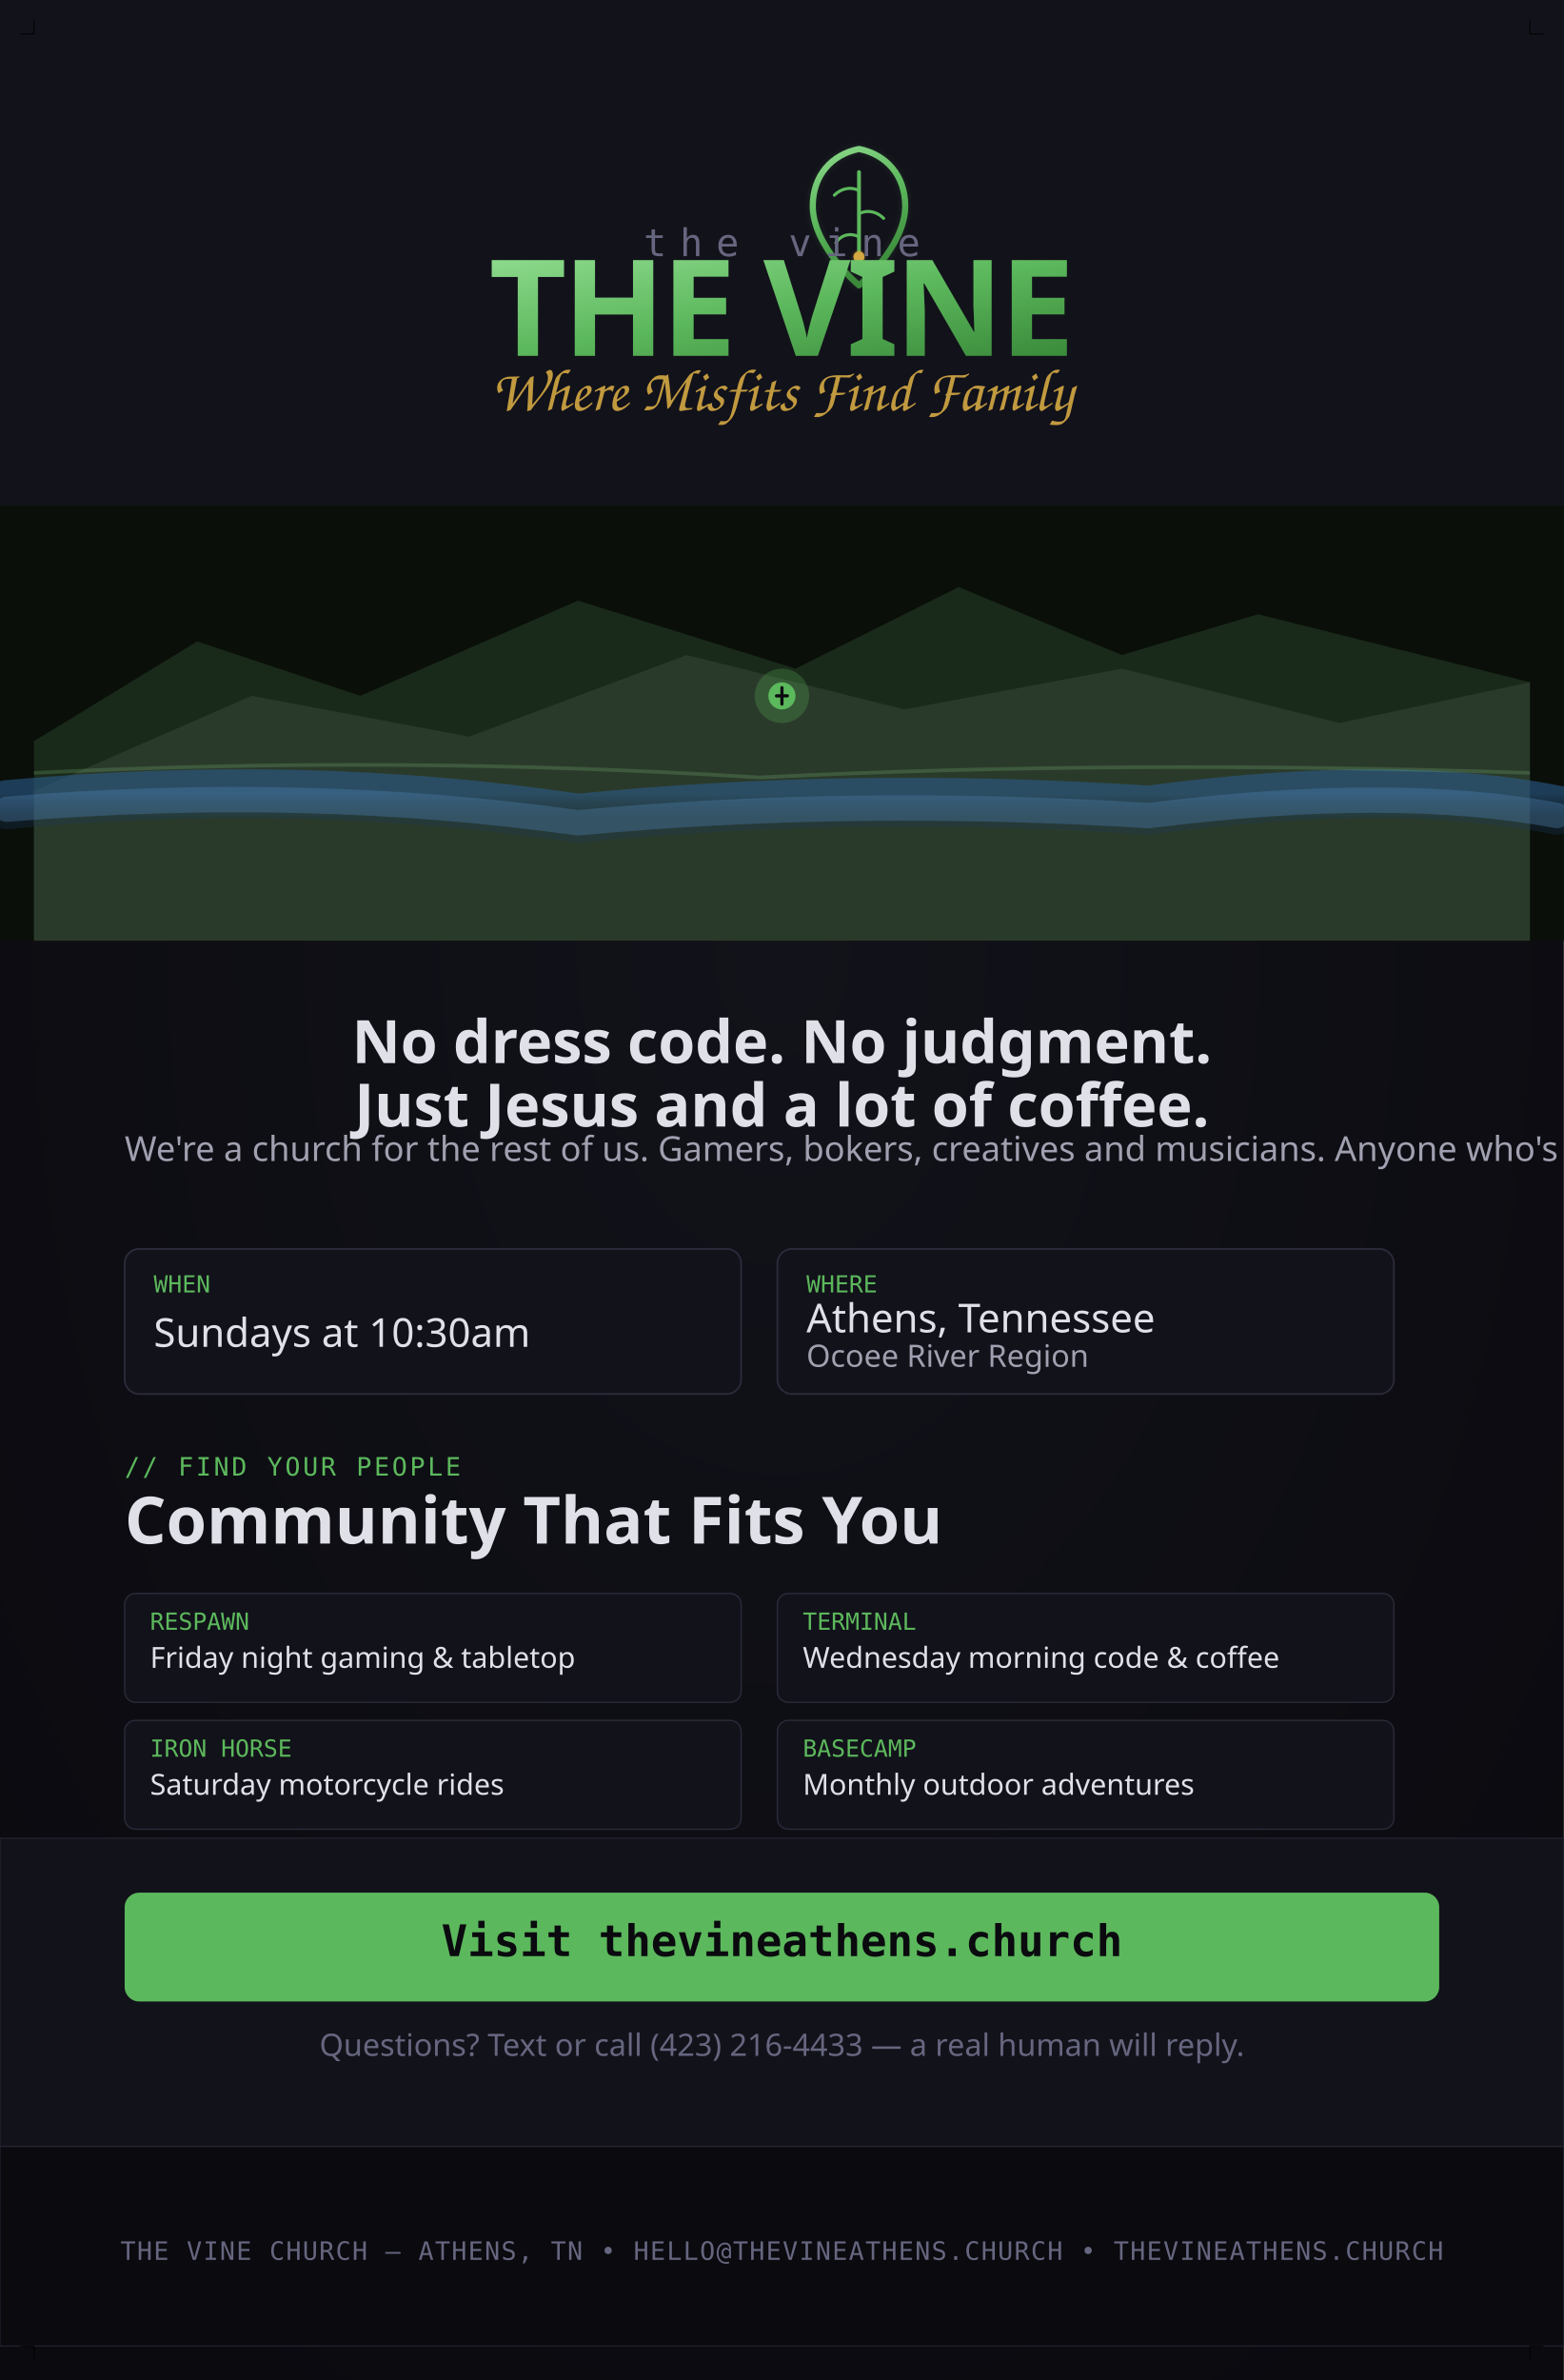
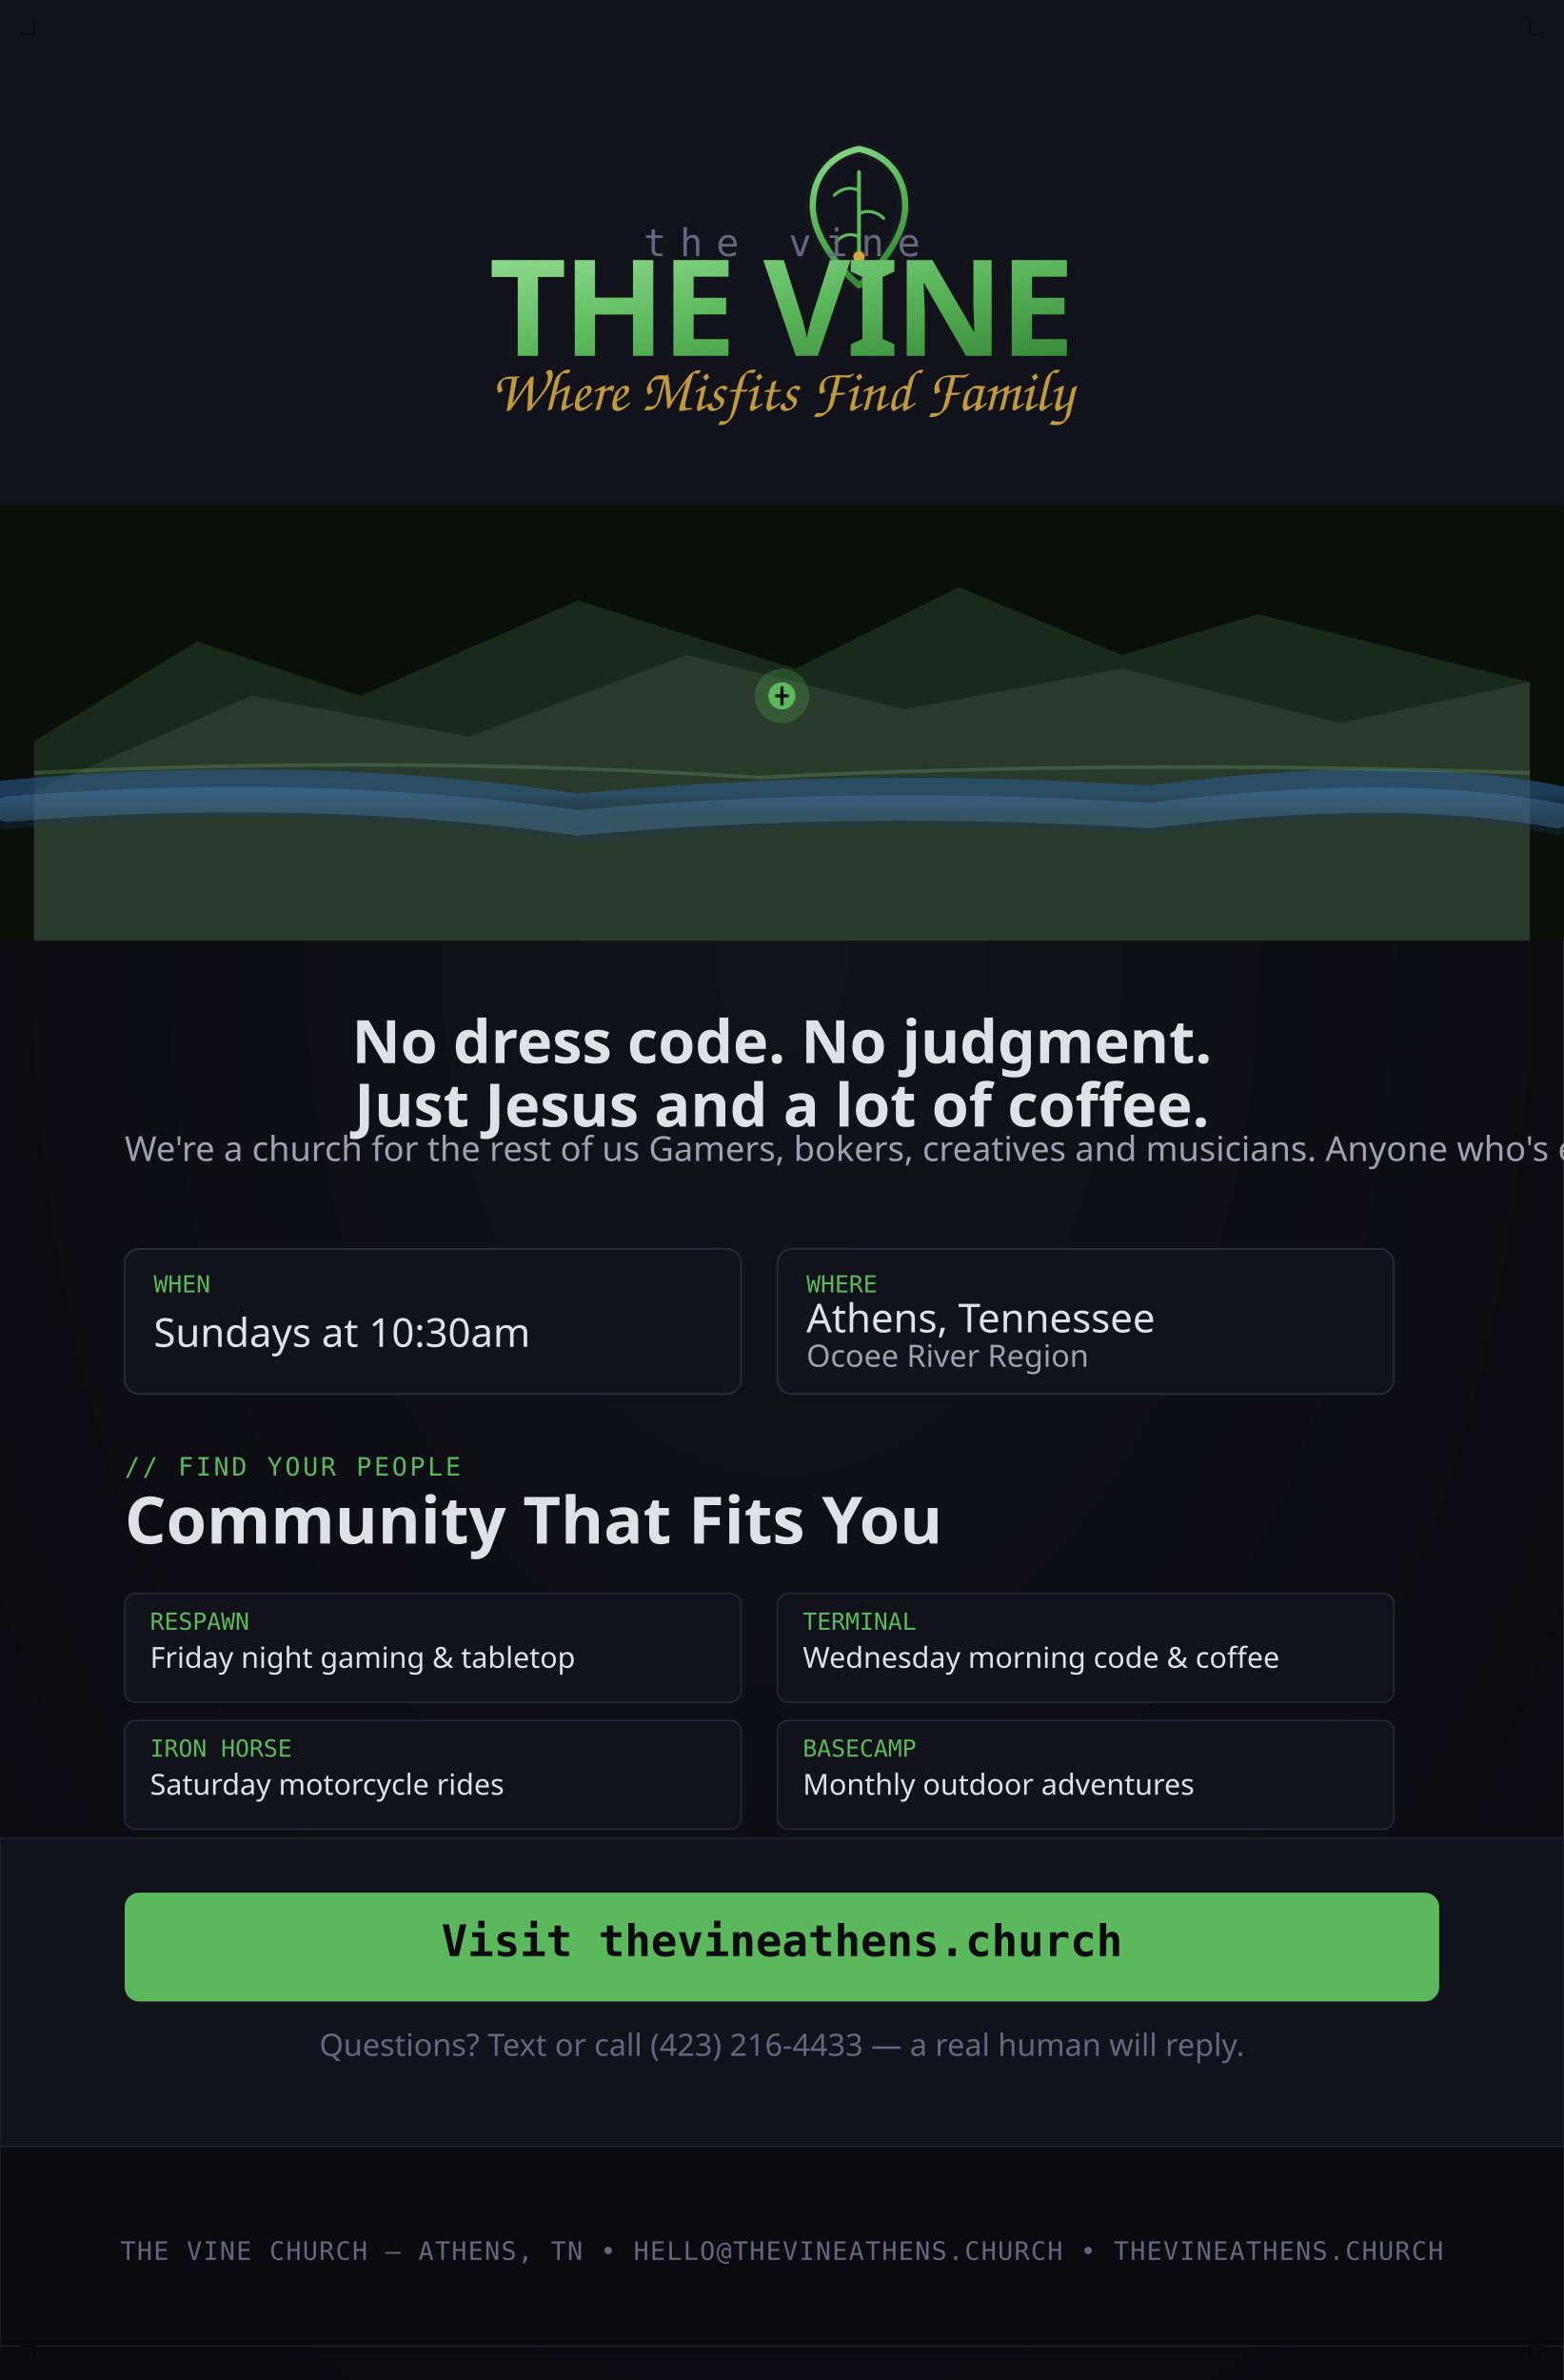
<svg xmlns="http://www.w3.org/2000/svg" viewBox="-37.5 -37.5 1725 2625" width="1725" height="2625">
  <defs>
    <radialGradient id="flyer-bg" cx="50%" cy="40%" r="70%">
      <stop offset="0%" stop-color="#12121a" />
      <stop offset="100%" stop-color="#0a0a0f" />
    </radialGradient>
    <linearGradient id="leaf-grad" x1="0" y1="0" x2="0.3" y2="1">
      <stop offset="0%" stop-color="#8cd98c" />
      <stop offset="50%" stop-color="#5cb85c" />
      <stop offset="100%" stop-color="#3a8a3a" />
    </linearGradient>
    <linearGradient id="title-grad" x1="0" y1="0" x2="1" y2="1">
      <stop offset="0%" stop-color="#8cd98c" />
      <stop offset="50%" stop-color="#5cb85c" />
      <stop offset="100%" stop-color="#3a8a3a" />
    </linearGradient>
    <linearGradient id="river-grad" x1="0" y1="0" x2="0" y2="1">
      <stop offset="0%" stop-color="#2a5a8a" stop-opacity="0.6" />
      <stop offset="100%" stop-color="#1a3a5a" stop-opacity="0.3" />
    </linearGradient>
    <filter id="amber-glow" x="-50%" y="-50%" width="200%" height="200%">
      <feGaussianBlur in="SourceGraphic" stdDeviation="2" result="blur" />
      <feMerge>
        <feMergeNode in="blur" />
        <feMergeNode in="SourceGraphic" />
      </feMerge>
    </filter>
    <filter id="leaf-glow" x="-20%" y="-20%" width="140%" height="140%">
      <feGaussianBlur in="SourceAlpha" stdDeviation="4" result="blur" />
      <feFlood flood-color="#5cb85c" flood-opacity="0.15" />
      <feComposite in2="blur" operator="in" result="glow" />
      <feMerge>
        <feMergeNode in="glow" />
        <feMergeNode in="SourceGraphic" />
      </feMerge>
    </filter>
  </defs>
  <rect x="-37.5" y="-37.5" width="1725" height="2625" fill="url(#flyer-bg)" />
  <g transform="translate(0, 0)">
    <rect x="-37.5" y="-37.5" width="1725" height="557.5" fill="#12121a" />
    <g transform="translate(825, 120) scale(0.85)">
      <path d="M100 185 C100 185 40 135 40 82 C40 42 65 15 100 8 C135 15 160 42 160 82 C160 135 100 185 100 185Z" fill="none" stroke="url(#leaf-grad)" stroke-width="8" stroke-linejoin="round" filter="url(#leaf-glow)" />
      <line x1="100" y1="38" x2="100" y2="155" stroke="#5cb85c" stroke-width="5" stroke-linecap="round" />
      <path d="M100 62 C88 56 76 60 68 68" fill="none" stroke="#5cb85c" stroke-width="4" stroke-linecap="round" />
      <path d="M100 92 C112 86 124 90 132 98" fill="none" stroke="#5cb85c" stroke-width="4" stroke-linecap="round" />
      <path d="M100 122 C88 116 76 120 70 130" fill="none" stroke="#5cb85c" stroke-width="4" stroke-linecap="round" />
      <circle cx="100" cy="148" r="7" fill="#d4a843" filter="url(#amber-glow)" />
    </g>
    <text x="825" y="245" text-anchor="middle" font-family="'JetBrains Mono', monospace" font-size="42" font-weight="400" fill="#666680" letter-spacing="0.35em">the vine</text>
    <text x="825" y="355" text-anchor="middle" font-family="'Space Grotesk', sans-serif" font-size="148" font-weight="700" fill="url(#title-grad)" letter-spacing="-0.03em">THE VINE</text>
    <text x="825" y="415" text-anchor="middle" font-family="'Caveat', cursive" font-size="66" font-weight="400" fill="#d4a843" opacity="0.9">Where Misfits Find Family</text>
  </g>
  <g transform="translate(0, 520)">
    <rect x="-37.5" width="1725" height="480" fill="#0a0f0a" />
    <path d="M0,260 L180,150 L360,210 L600,105 L840,180 L1020,90 L1200,165 L1350,120 L1650,195 L1650,480 L0,480 Z" fill="#1a2a1a" />
    <path d="M0,315 L240,210 L480,255 L720,165 L960,225 L1200,180 L1440,240 L1650,195 L1650,480 L0,480 Z" fill="#2a3a2a" />
    <path d="M-30,330 Q300,300 600,345 Q900,315 1230,336 Q1500,300 1680,336" fill="none" stroke="url(#river-grad)" stroke-width="54" stroke-linecap="round" />
    <path d="M-30,335 Q300,308 600,350 Q900,322 1230,342 Q1500,308 1680,342" fill="none" stroke="#4a7aa8" stroke-width="28" stroke-linecap="round" opacity="0.4" />
    <g transform="translate(825, 210)">
      <circle r="30" fill="#5cb85c" opacity="0.25" />
      <circle r="15" fill="#5cb85c" />
      <path d="M0,-9 L0,9" stroke="#0a0a0f" stroke-width="3.5" stroke-linecap="round" />
      <path d="M-6,0 L6,0" stroke="#0a0a0f" stroke-width="3.5" stroke-linecap="round" />
    </g>
    <path d="M0,295 Q400,275 800,300 Q1200,280 1650,295" fill="none" stroke="#8cd98c" stroke-width="4" stroke-opacity="0.2" />
  </g>
  <g transform="translate(0, 1000)">
    <text x="825" y="135" text-anchor="middle" font-family="'Space Grotesk', sans-serif" font-size="66" font-weight="600" fill="#e0e0e8">No dress code. No judgment.</text>
    <text x="825" y="205" text-anchor="middle" font-family="'Space Grotesk', sans-serif" font-size="66" font-weight="600" fill="#e0e0e8">Just Jesus and a lot of coffee.</text>
    <text x="100" y="243" font-family="'Space Grotesk', sans-serif" font-size="38" fill="#a0a0b0" line-height="1.5">
-       We're a church for the rest of us.<br />
+       We're a church for the rest of us<br />
      Gamers, bokers, creatives and musicians.<br />
      Anyone who's ever felt like they don't fit the mold.<br />
      <br />
      Real faith. Real people. Real community.
    </text>
    <g transform="translate(100, 340)">
      <rect x="0" y="0" width="680" height="160" rx="16" fill="#12121a" stroke="#2a2a3a" stroke-width="2" />
      <text x="32" y="48" font-family="'JetBrains Mono', monospace" font-size="26" fill="#5cb85c">WHEN</text>
      <text x="32" y="108" font-family="'Space Grotesk', sans-serif" font-size="44" fill="#e0e0e8">Sundays at 10:30am</text>
      <g transform="translate(720, 0)">
        <rect x="0" y="0" width="680" height="160" rx="16" fill="#12121a" stroke="#2a2a3a" stroke-width="2" />
        <text x="32" y="48" font-family="'JetBrains Mono', monospace" font-size="26" fill="#5cb85c">WHERE</text>
        <text x="32" y="92" font-family="'Space Grotesk', sans-serif" font-size="44" fill="#e0e0e8">Athens, Tennessee</text>
        <text x="32" y="130" font-family="'Space Grotesk', sans-serif" font-size="34" fill="#a0a0b0">Ocoee River Region</text>
      </g>
    </g>
    <text x="100" y="590" font-family="'JetBrains Mono', monospace" font-size="28" fill="#5cb85c" letter-spacing="0.1em">// FIND YOUR PEOPLE</text>
    <text x="100" y="665" font-family="'Space Grotesk', sans-serif" font-size="72" font-weight="600" fill="#e0e0e8">Community That Fits You</text>
    <g transform="translate(100, 720)">
      <g>
        <rect x="0" y="0" width="680" height="120" rx="12" fill="#12121a" stroke="#2a2a3a" stroke-width="1.5" />
        <text x="28" y="40" font-family="'JetBrains Mono', monospace" font-size="26" fill="#5cb85c">RESPAWN</text>
        <text x="28" y="82" font-family="'Space Grotesk', sans-serif" font-size="32" fill="#e0e0e8">Friday night gaming &amp; tabletop</text>
      </g>
      <g transform="translate(720, 0)">
        <rect x="0" y="0" width="680" height="120" rx="12" fill="#12121a" stroke="#2a2a3a" stroke-width="1.5" />
        <text x="28" y="40" font-family="'JetBrains Mono', monospace" font-size="26" fill="#5cb85c">TERMINAL</text>
        <text x="28" y="82" font-family="'Space Grotesk', sans-serif" font-size="32" fill="#e0e0e8">Wednesday morning code &amp; coffee</text>
      </g>
      <g transform="translate(0, 140)">
        <rect x="0" y="0" width="680" height="120" rx="12" fill="#12121a" stroke="#2a2a3a" stroke-width="1.5" />
        <text x="28" y="40" font-family="'JetBrains Mono', monospace" font-size="26" fill="#5cb85c">IRON HORSE</text>
        <text x="28" y="82" font-family="'Space Grotesk', sans-serif" font-size="32" fill="#e0e0e8">Saturday motorcycle rides</text>
      </g>
      <g transform="translate(720, 140)">
        <rect x="0" y="0" width="680" height="120" rx="12" fill="#12121a" stroke="#2a2a3a" stroke-width="1.5" />
        <text x="28" y="40" font-family="'JetBrains Mono', monospace" font-size="26" fill="#5cb85c">BASECAMP</text>
        <text x="28" y="82" font-family="'Space Grotesk', sans-serif" font-size="32" fill="#e0e0e8">Monthly outdoor adventures</text>
      </g>
      <g transform="translate(0, 280)">
        <rect x="0" y="0" width="680" height="120" rx="12" fill="#12121a" stroke="#2a2a3a" stroke-width="1.5" />
        <text x="28" y="40" font-family="'JetBrains Mono', monospace" font-size="26" fill="#5cb85c">BRANCHES</text>
        <text x="28" y="82" font-family="'Space Grotesk', sans-serif" font-size="32" fill="#e0e0e8">Weekly discipleship groups</text>
      </g>
      <g transform="translate(720, 280)">
        <rect x="0" y="0" width="680" height="120" rx="12" fill="#12121a" stroke="#2a2a3a" stroke-width="1.5" />
        <text x="28" y="40" font-family="'JetBrains Mono', monospace" font-size="26" fill="#5cb85c">AMPLIFIED</text>
        <text x="28" y="82" font-family="'Space Grotesk', sans-serif" font-size="32" fill="#e0e0e8">Thursday music &amp; worship</text>
      </g>
    </g>
  </g>
  <g transform="translate(0, 1990)">
    <rect x="-37.5" width="1725" height="340" fill="#12121a" stroke="#2a2a3a" stroke-width="1" />
    <rect x="100" y="60" width="1450" height="120" rx="16" fill="#5cb85c" />
    <text x="825" y="130" text-anchor="middle" font-family="'JetBrains Mono', monospace" font-size="48" font-weight="700" fill="#0a0a0f">Visit thevineathens.church</text>
    <text x="825" y="240" text-anchor="middle" font-family="'Space Grotesk', sans-serif" font-size="34" fill="#666680">Questions? Text or call (423) 216-4433 — a real human will reply.</text>
  </g>
  <g transform="translate(0, 2330)">
    <rect x="-37.5" width="1725" height="220" fill="#0a0a0f" stroke="#2a2a3a" stroke-width="1" />
    <text x="825" y="125" text-anchor="middle" font-family="'JetBrains Mono', monospace" font-size="28" fill="#666680" letter-spacing="0.05em">THE VINE CHURCH — ATHENS, TN • HELLO@THEVINEATHENS.CHURCH • THEVINEATHENS.CHURCH</text>
  </g>
  <g stroke="#000000" stroke-width="1" fill="none">
    <path d="M-15,0 L0,0 L0,-15" />
    <path d="M1650,-15 L1650,0 L1665,0" />
    <path d="M-15,2550 L0,2550 L0,2565" />
    <path d="M1650,2565 L1650,2550 L1665,2550" />
  </g>
</svg>
